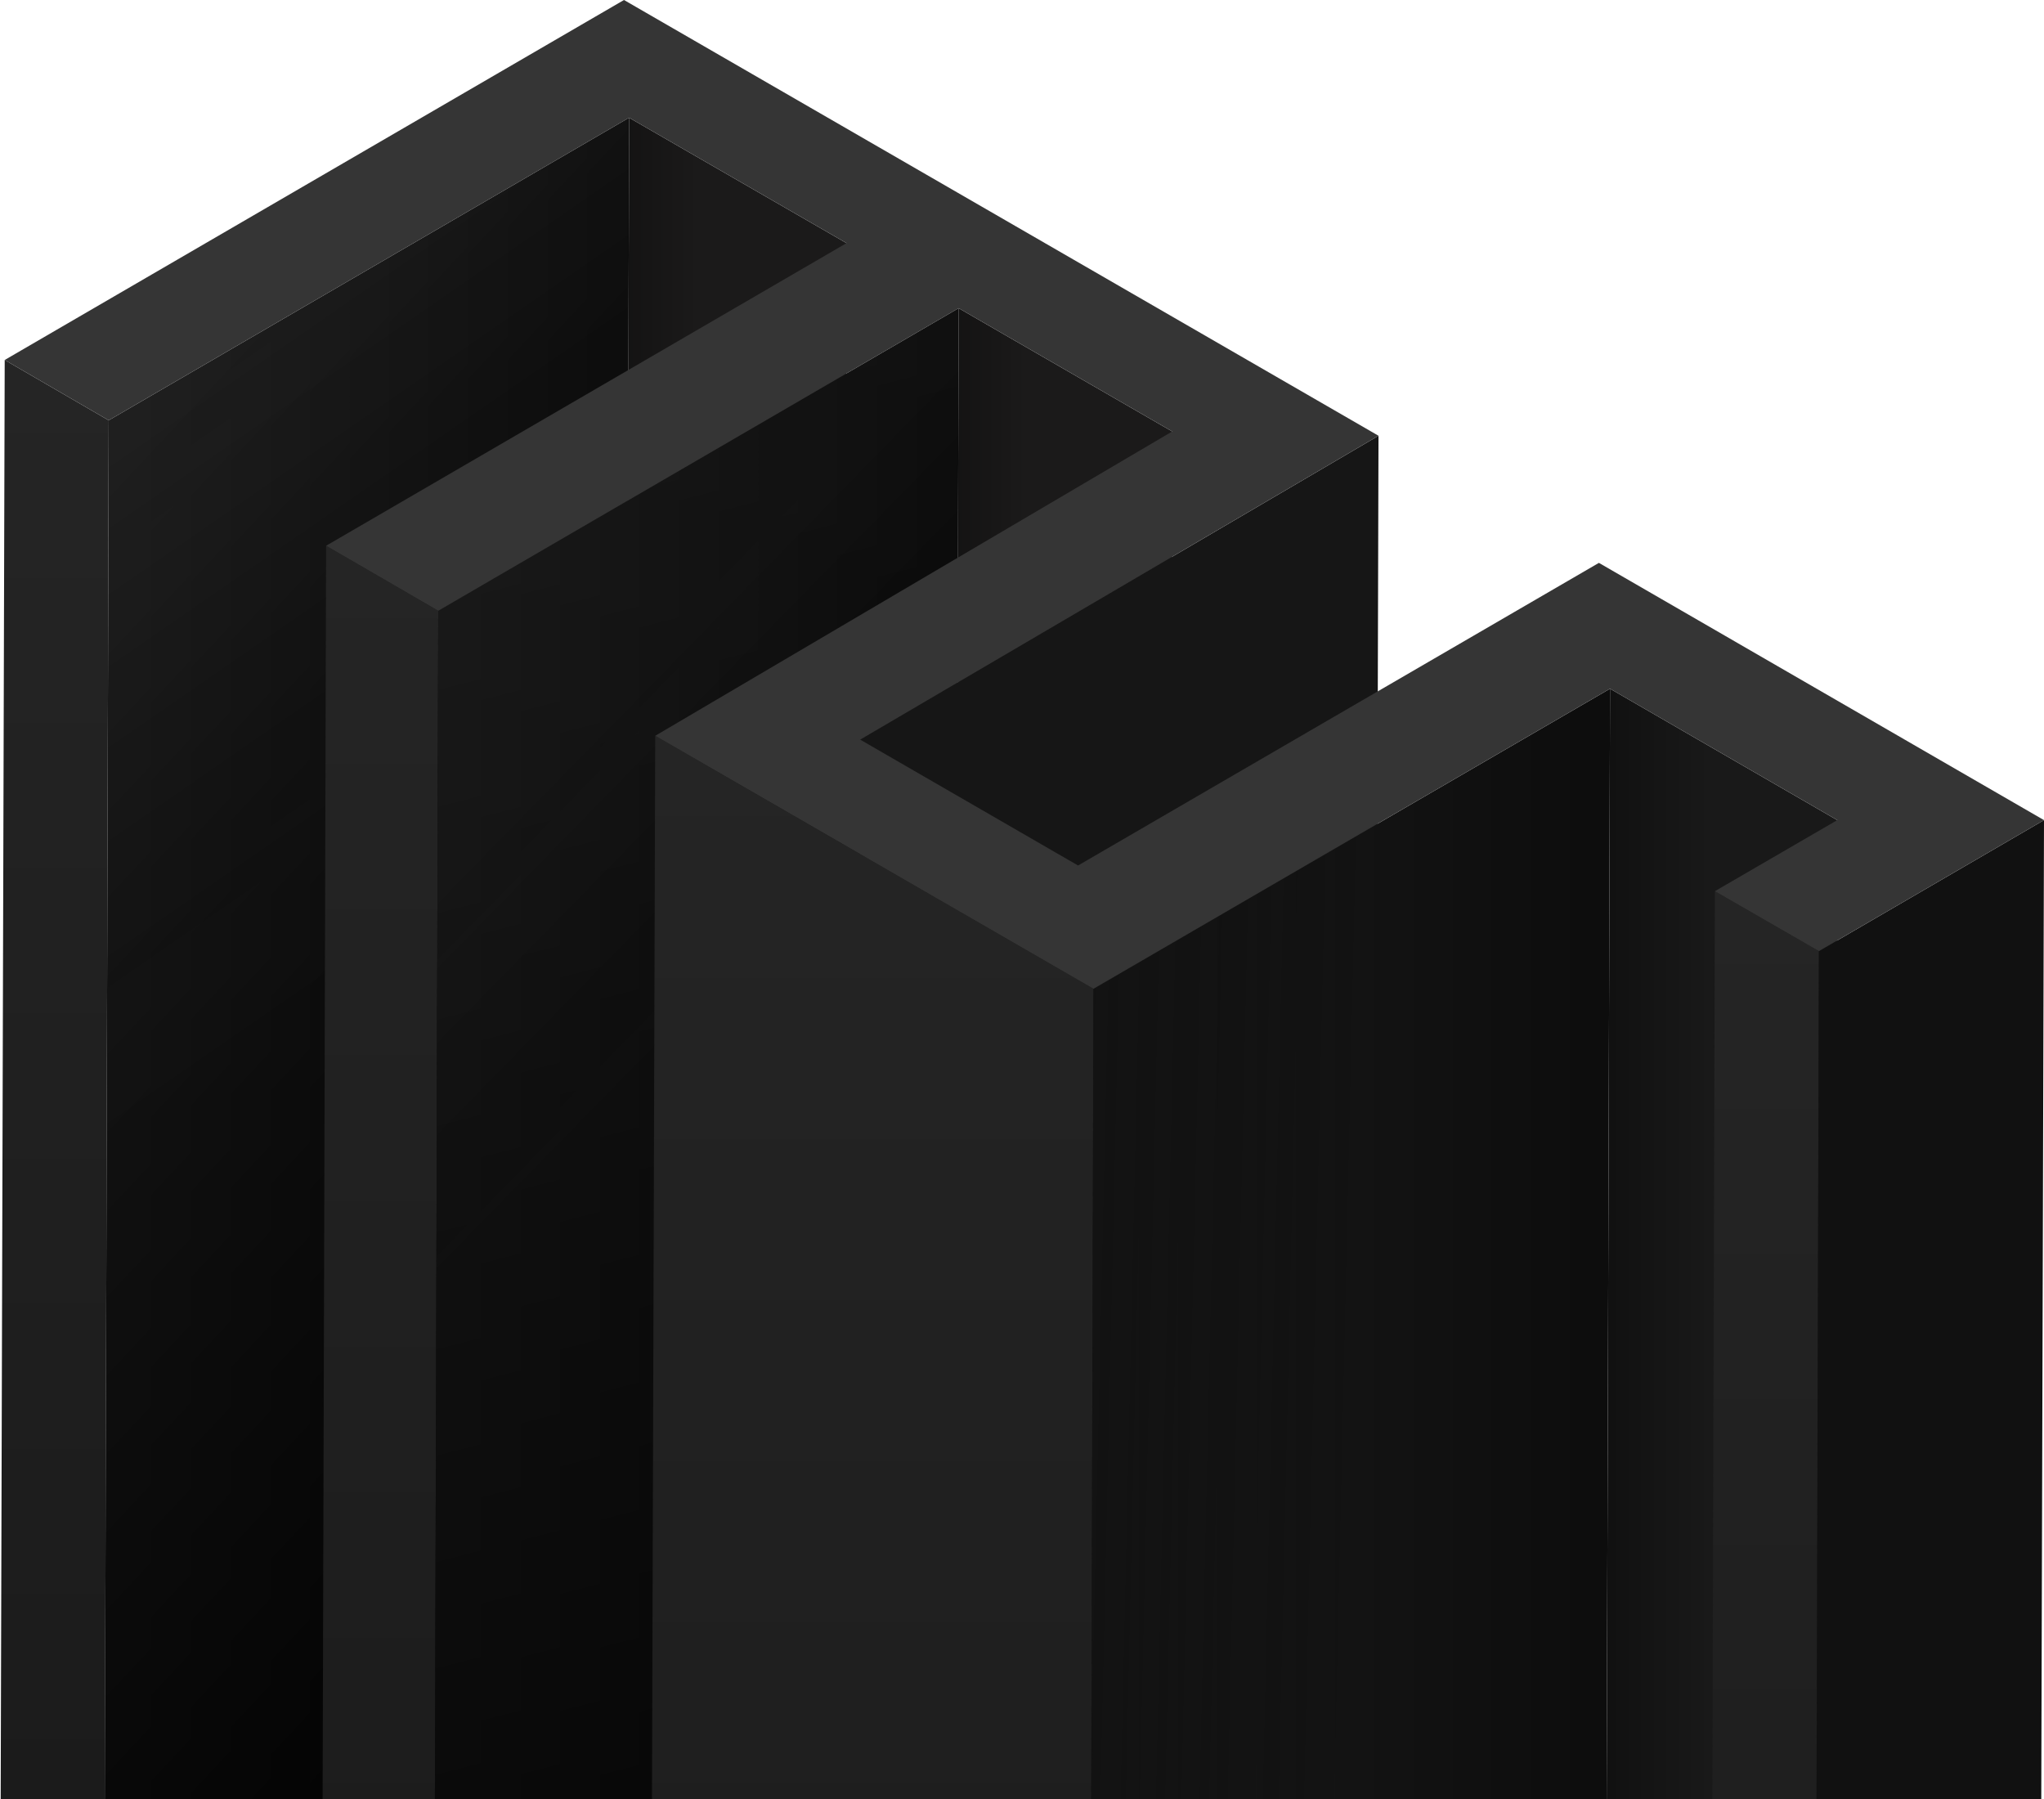
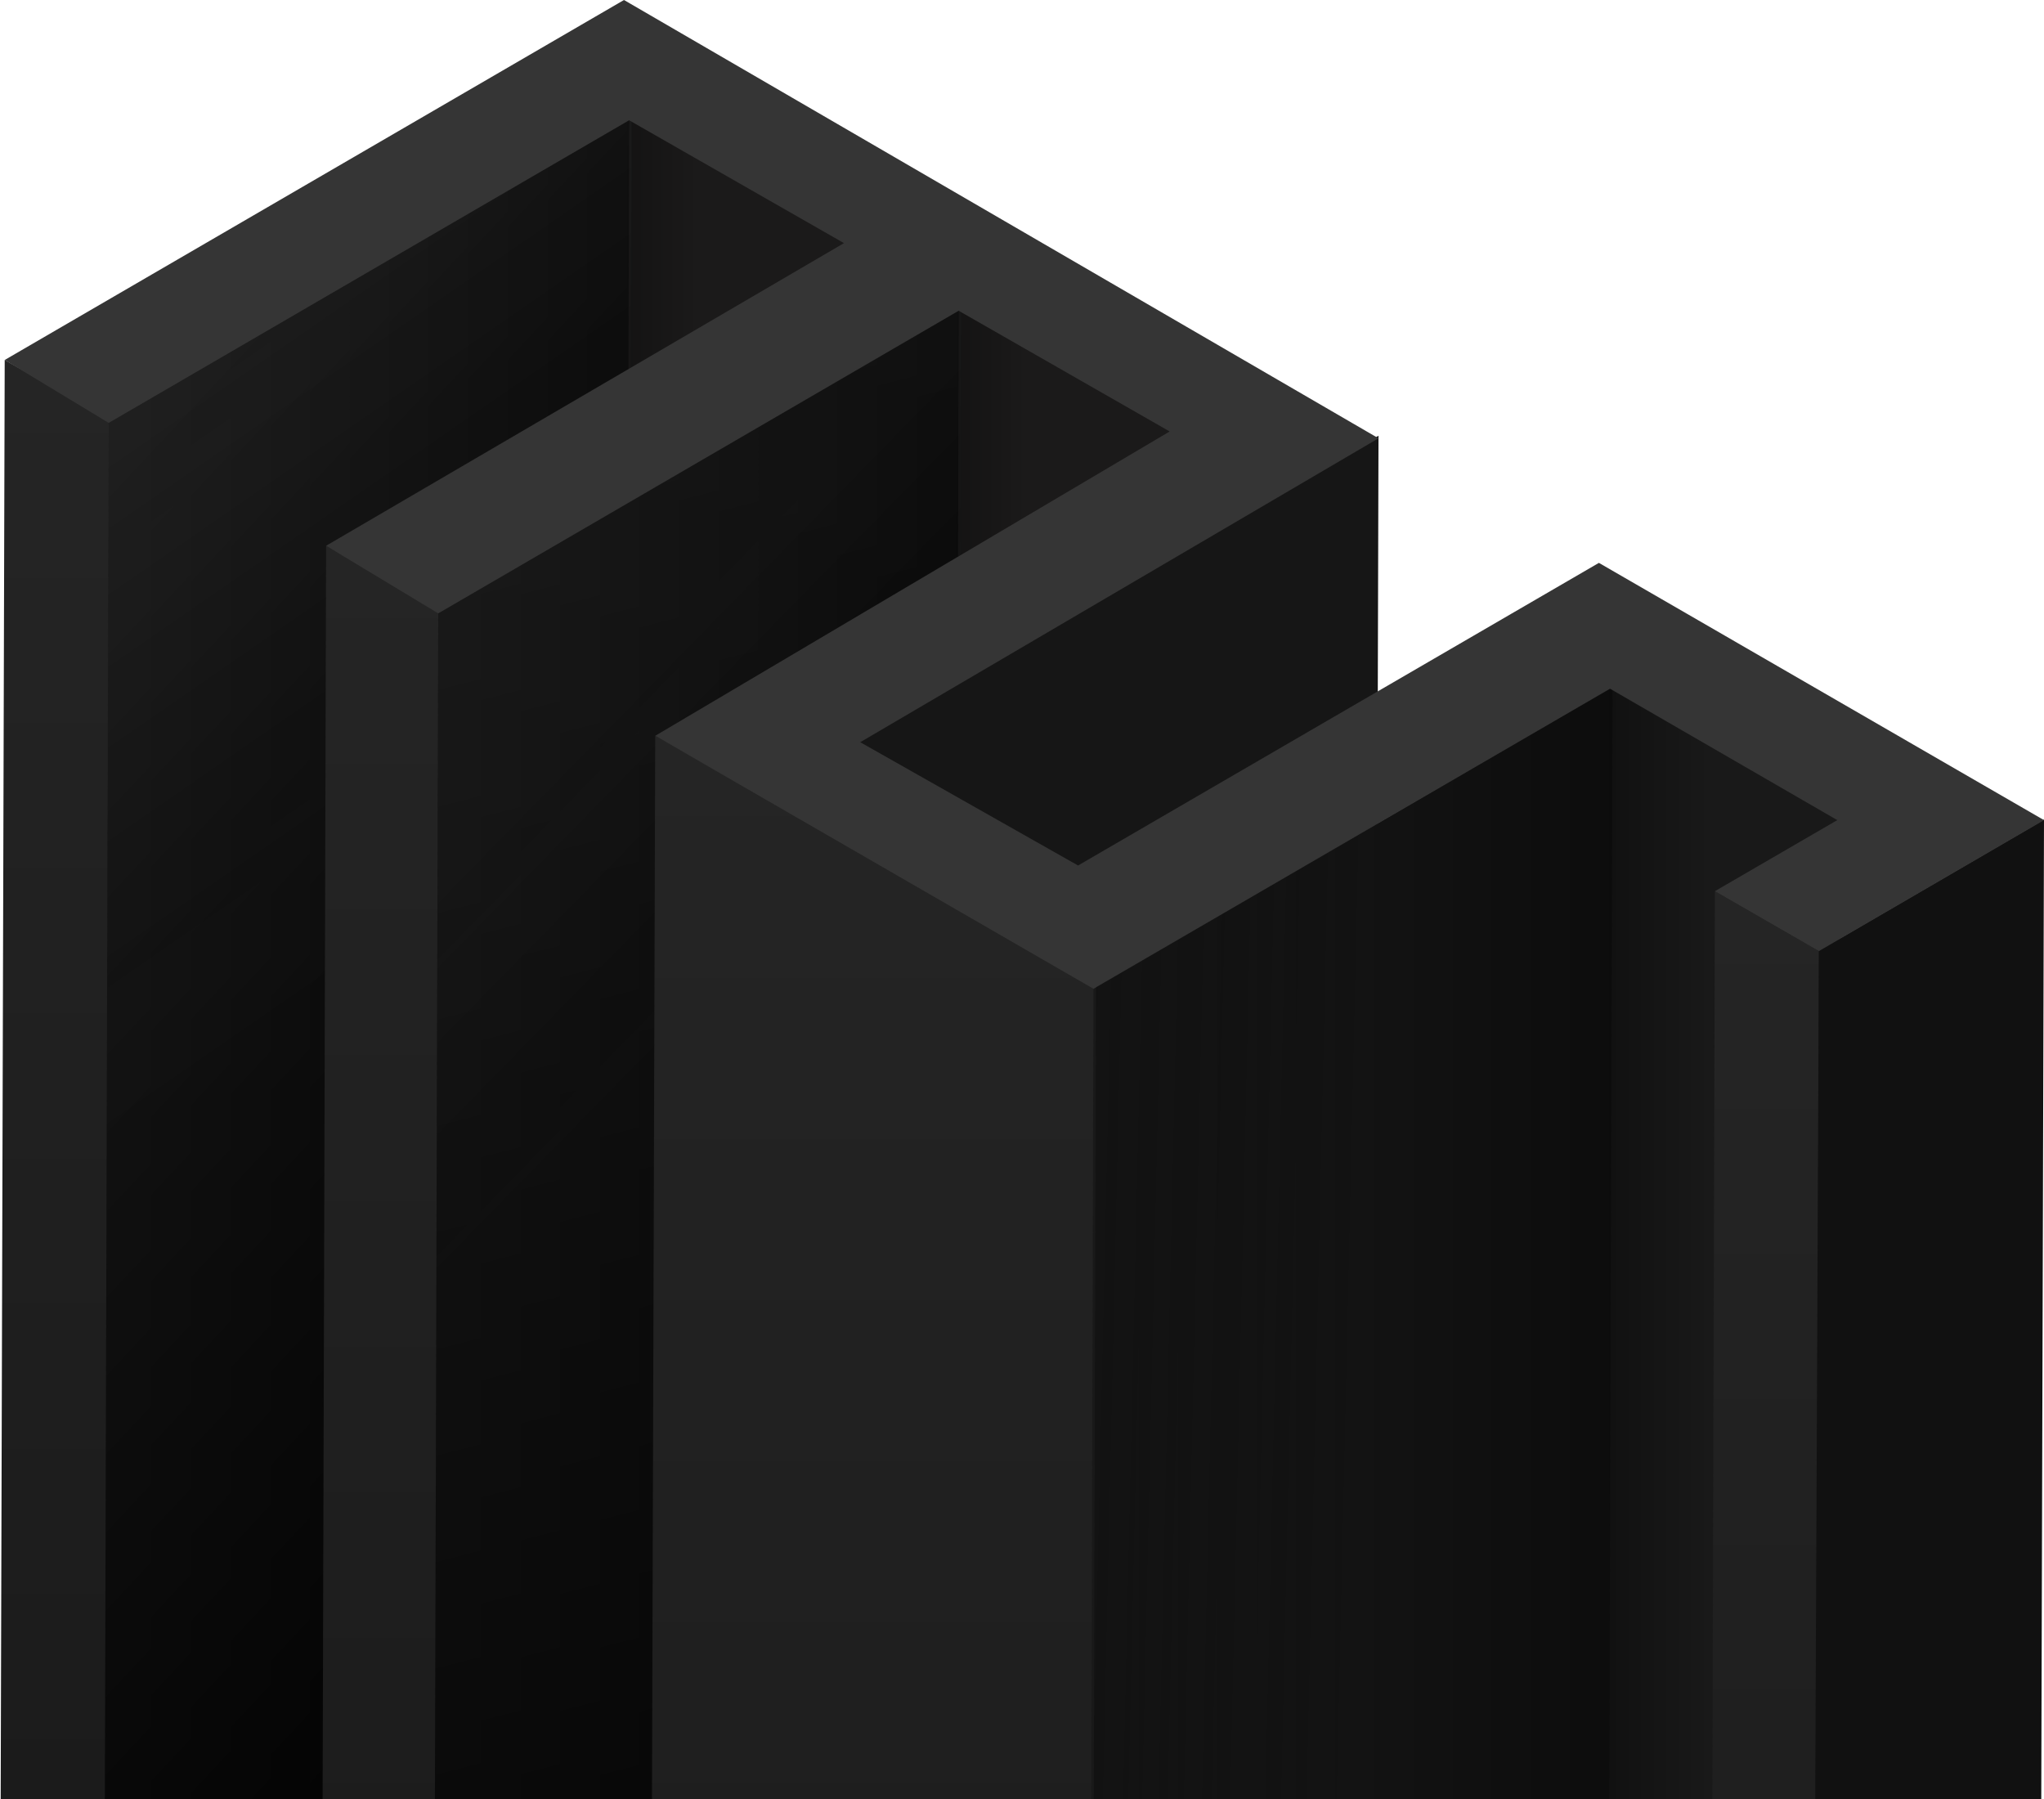
- <svg xmlns="http://www.w3.org/2000/svg" width="1600" height="1408" viewBox="0 0 1600 1408" fill="none">
-   <path d="M662.646 190.285L658.961 1506.87L488.777 1408.38L492.462 92.127L662.646 190.285Z" fill="url(#paint0_linear)" />
-   <path d="M85.092 328.979L81.407 1645.23L0 1598.33L3.685 281.743L85.092 328.979Z" fill="url(#paint1_linear)" />
-   <path d="M492.463 92.127L488.777 1408.38L81.407 1645.23L85.092 328.978L492.463 92.127Z" fill="url(#paint2_linear)" />
-   <path d="M492.463 92.127L488.777 1408.38L81.407 1645.23L85.092 328.978L492.463 92.127Z" fill="url(#paint3_linear)" fill-opacity="0.9" />
-   <path d="M492.463 92.127L488.777 1408.38L81.407 1645.23L85.092 328.978L492.463 92.127Z" fill="url(#paint4_linear)" fill-opacity="0.1" />
-   <path d="M917.587 337.688L913.902 1653.94L746.733 1557.45L750.418 241.206L917.587 337.688Z" fill="url(#paint5_linear)" />
-   <path d="M343.049 478.058L339.364 1794.31L251.592 1743.38L255.277 427.136L343.049 478.058Z" fill="url(#paint6_linear)" />
-   <path d="M750.419 241.206L746.734 1557.45L339.364 1794.3L343.049 478.057L750.419 241.206Z" fill="url(#paint7_linear)" />
-   <path d="M750.419 241.206L746.734 1557.45L339.364 1794.3L343.049 478.057L750.419 241.206Z" fill="url(#paint8_linear)" fill-opacity="0.9" />
-   <path d="M750.419 241.206L746.734 1557.45L339.364 1794.3L343.049 478.057L750.419 241.206Z" fill="url(#paint9_linear)" fill-opacity="0.1" />
-   <path d="M1079.06 341.038L1075.38 1657.29L669.682 1895.14L673.367 578.894L1079.06 341.038Z" fill="#161616" />
-   <path d="M1438.19 641.875L1434.51 1958.12L1256.28 1855.28L1260.3 539.028L1438.19 641.875Z" fill="url(#paint10_linear)" />
-   <path d="M1423.79 744.39L1420.1 2060.64L1338.69 2013.74L1342.38 697.489L1423.79 744.39Z" fill="url(#paint11_linear)" />
-   <path d="M1600 641.876L1596.31 1958.12L1420.1 2060.64L1423.79 744.389L1600 641.876Z" fill="#111111" />
-   <path d="M512.898 575.879L508.878 1892.13L852.261 2090.12L855.946 773.869L512.898 575.879Z" fill="url(#paint12_linear)" />
-   <path d="M1260.3 539.028L1256.28 1855.28L852.261 2090.12L855.946 773.869L1260.3 539.028Z" fill="url(#paint13_linear)" />
-   <path d="M1260.3 539.028L1256.28 1855.28L852.261 2090.12L855.946 773.869L1260.3 539.028Z" fill="url(#paint14_linear)" fill-opacity="0.9" />
-   <path d="M1600 641.876L1423.79 744.389L1342.38 697.487L1438.19 641.876L1260.3 539.028L855.947 773.869L512.898 575.879L917.588 337.688L750.419 241.206L343.049 478.057L255.277 427.136L662.647 190.285L492.463 92.127L85.093 328.978L3.686 281.742L488.443 0L1079.06 341.038L673.367 578.894L843.886 677.387L1251.59 440.536L1600 641.876Z" fill="#353535" />
-   <defs>
-     <linearGradient id="paint0_linear" x1="825.94" y1="1028.31" x2="334.147" y2="1028.31" gradientUnits="userSpaceOnUse">
-       <stop offset="0.568" stop-color="#1B1A1A" />
-       <stop offset="1" />
+ <svg xmlns="http://www.w3.org/2000/svg" id="svg115" version="1.1" fill="none" viewBox="0 0 1600 1408" height="1408" width="1600">
+   <path id="path2" fill="url(#paint0_linear)" d="M 662.646,190.285 658.961,1506.87 488.777,1408.38 490.462,90.127 Z" />
+   <path id="path4" fill="url(#paint1_linear)" d="M 87.093,328.978 83.407,1645.23 0,1598.33 3.685,281.743 Z" />
+   <path id="path6" fill="url(#paint2_linear)" d="M492.463 92.127L488.777 1408.38L81.407 1645.23L85.092 328.978L492.463 92.127Z" />
+   <path id="path8" fill-opacity="0.9" fill="url(#paint3_linear)" d="M492.463 92.127L488.777 1408.38L81.407 1645.23L85.092 328.978L492.463 92.127Z" />
+   <path id="path10" fill-opacity="0.1" fill="url(#paint4_linear)" d="M 494.463,90.127 488.777,1408.38 81.407,1645.23 85.092,328.978 Z" />
+   <path id="path12" fill="url(#paint5_linear)" d="M 917.587,337.688 913.902,1653.94 746.733,1557.45 748.418,239.206 Z" />
+   <path id="path14" fill="url(#paint6_linear)" d="M 345.049,478.058 341.364,1794.3 251.592,1743.38 255.277,427.136 Z" />
+   <path id="path16" fill="url(#paint7_linear)" d="M750.419 241.206L746.734 1557.45L339.364 1794.3L343.049 478.057L750.419 241.206Z" />
+   <path id="path18" fill-opacity="0.9" fill="url(#paint8_linear)" d="M750.419 241.206L746.734 1557.45L339.364 1794.3L343.049 478.057L750.419 241.206Z" />
+   <path id="path20" fill-opacity="0.1" fill="url(#paint9_linear)" d="M 752.419,239.206 746.734,1557.45 339.364,1794.3 343.049,478.057 Z" />
+   <path id="path22" fill="#161616" d="M1079.06 341.038L1075.38 1657.29L669.682 1895.14L673.367 578.894L1079.06 341.038Z" />
+   <path style="fill:url(#paint10_linear)" id="path24" fill="url(#paint10_linear)" d="m 1440.19,639.876 -5.68,1318.245 -178.23,-102.84 4.02,-1318.253 z" />
+   <path id="path26" fill="url(#paint11_linear)" d="M1423.79 744.39L1420.1 2060.64L1338.69 2013.74L1342.38 697.489L1423.79 744.39Z" />
+   <path style="stroke-width:1" id="path28" fill="#111111" d="m 1600,641.426 -3.69,1316.29 -178.21,102.524 5.69,-1316.297 z" />
+   <path id="path30" fill="url(#paint12_linear)" d="m 512.898,575.879 -4.02,1316.251 345.383,197.99 3.685,-1318.251 z" />
+   <path style="fill:url(#paint13_linear)" id="path32" fill="url(#paint13_linear)" d="m 1262.3,537.028 -4.02,1316.253 -406.019,236.839 3.685,-1316.251 z" />
+   <path style="fill:url(#paint14_linear)" id="path34" fill-opacity="0.9" fill="url(#paint14_linear)" d="m 1262.3,537.029 -4.02,1316.252 -404.019,234.84 3.685,-1316.251 z" />
+   <path id="path36" fill="#353535" d="m 1600,641.876 -176.21,102.513 -81.41,-46.902 95.81,-55.611 L 1260.3,539.028 855.947,773.869 512.898,575.879 915.588,337.688 750.419,243.206 343.049,480.057 255.277,427.136 660.647,190.285 492.463,94.127 85.093,330.978 3.686,281.742 488.443,0 1079.06,343.038 673.367,580.894 843.886,677.387 1251.59,440.536 Z" />
+   <defs id="defs113">
+     <linearGradient gradientUnits="userSpaceOnUse" y2="1028.31" x2="334.147" y1="1028.31" x1="825.94" id="paint0_linear">
+       <stop id="stop38" stop-color="#1B1A1A" offset="0.568" />
+       <stop id="stop40" offset="1" />
    </linearGradient>
-     <linearGradient id="paint1_linear" x1="42.546" y1="281.743" x2="42.546" y2="1645.23" gradientUnits="userSpaceOnUse">
-       <stop stop-color="#252525" />
-       <stop offset="1" stop-color="#191919" />
+     <linearGradient gradientUnits="userSpaceOnUse" y2="1645.23" x2="42.546" y1="281.743" x1="42.546" id="paint1_linear">
+       <stop id="stop43" stop-color="#252525" />
+       <stop id="stop45" stop-color="#191919" offset="1" />
    </linearGradient>
-     <linearGradient id="paint2_linear" x1="878.515" y1="1119.87" x2="-284.162" y2="1119.87" gradientUnits="userSpaceOnUse">
-       <stop />
-       <stop offset="0.667" stop-color="#191919" />
+     <linearGradient gradientUnits="userSpaceOnUse" y2="1119.87" x2="-284.162" y1="1119.87" x1="878.515" id="paint2_linear">
+       <stop id="stop48" />
+       <stop id="stop50" stop-color="#191919" offset="0.667" />
    </linearGradient>
-     <linearGradient id="paint3_linear" x1="-35.091" y1="484.607" x2="1812.59" y2="2211.31" gradientUnits="userSpaceOnUse">
-       <stop stop-opacity="0" />
-       <stop offset="0.379" />
+     <linearGradient gradientUnits="userSpaceOnUse" y2="2211.31" x2="1812.59" y1="484.607" x1="-35.091" id="paint3_linear">
+       <stop id="stop53" stop-opacity="0" />
+       <stop id="stop55" offset="0.379" />
    </linearGradient>
-     <linearGradient id="paint4_linear" x1="81.407" y1="92.127" x2="1026.23" y2="1457.94" gradientUnits="userSpaceOnUse">
-       <stop stop-color="#939393" />
-       <stop offset="0.479" stop-opacity="0" />
+     <linearGradient gradientUnits="userSpaceOnUse" y2="1457.94" x2="1026.23" y1="92.127" x1="81.407" id="paint4_linear">
+       <stop id="stop58" stop-color="#939393" />
+       <stop id="stop60" stop-opacity="0" offset="0.479" />
    </linearGradient>
-     <linearGradient id="paint5_linear" x1="1078.05" y1="1176.06" x2="594.785" y2="1176.06" gradientUnits="userSpaceOnUse">
-       <stop offset="0.568" stop-color="#1B1A1A" />
-       <stop offset="1" />
+     <linearGradient gradientUnits="userSpaceOnUse" y2="1176.06" x2="594.785" y1="1176.06" x1="1078.05" id="paint5_linear">
+       <stop id="stop63" stop-color="#1B1A1A" offset="0.568" />
+       <stop id="stop65" offset="1" />
    </linearGradient>
-     <linearGradient id="paint6_linear" x1="297.32" y1="427.136" x2="297.32" y2="1794.31" gradientUnits="userSpaceOnUse">
-       <stop stop-color="#252525" />
-       <stop offset="1" stop-color="#191919" />
+     <linearGradient gradientUnits="userSpaceOnUse" y2="1794.31" x2="297.32" y1="427.136" x1="297.32" id="paint6_linear">
+       <stop id="stop68" stop-color="#252525" />
+       <stop id="stop70" stop-color="#191919" offset="1" />
    </linearGradient>
-     <linearGradient id="paint7_linear" x1="1136.47" y1="1268.95" x2="-26.206" y2="1268.95" gradientUnits="userSpaceOnUse">
-       <stop />
-       <stop offset="0.667" stop-color="#191919" />
+     <linearGradient gradientUnits="userSpaceOnUse" y2="1268.95" x2="-26.206" y1="1268.95" x1="1136.47" id="paint7_linear">
+       <stop id="stop73" />
+       <stop id="stop75" stop-color="#191919" offset="0.667" />
    </linearGradient>
-     <linearGradient id="paint8_linear" x1="498.463" y1="121.432" x2="958.708" y2="1912.5" gradientUnits="userSpaceOnUse">
-       <stop stop-opacity="0" />
-       <stop offset="1" />
+     <linearGradient gradientUnits="userSpaceOnUse" y2="1912.5" x2="958.708" y1="121.432" x1="498.463" id="paint8_linear">
+       <stop id="stop78" stop-opacity="0" />
+       <stop id="stop80" offset="1" />
    </linearGradient>
-     <linearGradient id="paint9_linear" x1="617.279" y1="398.883" x2="1249.81" y2="1017.76" gradientUnits="userSpaceOnUse">
-       <stop stop-color="#333333" />
-       <stop offset="0.359" stop-opacity="0" />
+     <linearGradient gradientUnits="userSpaceOnUse" y2="1017.76" x2="1249.81" y1="398.883" x1="617.279" id="paint9_linear">
+       <stop id="stop83" stop-color="#333333" />
+       <stop id="stop85" stop-opacity="0" offset="0.359" />
    </linearGradient>
-     <linearGradient id="paint10_linear" x1="1609.04" y1="1478.09" x2="1094.5" y2="1478.09" gradientUnits="userSpaceOnUse">
-       <stop offset="0.526" stop-color="#191919" />
-       <stop offset="1" />
+     <linearGradient gradientTransform="translate(0,10e-4)" gradientUnits="userSpaceOnUse" y2="1478.09" x2="1094.5" y1="1478.09" x1="1609.04" id="paint10_linear">
+       <stop id="stop88" stop-color="#191919" offset="0.526" />
+       <stop id="stop90" offset="1" />
    </linearGradient>
-     <linearGradient id="paint11_linear" x1="1381.24" y1="697.489" x2="1381.24" y2="2060.64" gradientUnits="userSpaceOnUse">
-       <stop stop-color="#252525" />
-       <stop offset="1" stop-color="#191919" />
+     <linearGradient gradientUnits="userSpaceOnUse" y2="2060.64" x2="1381.24" y1="697.489" x1="1381.24" id="paint11_linear">
+       <stop id="stop93" stop-color="#252525" />
+       <stop id="stop95" stop-color="#191919" offset="1" />
    </linearGradient>
-     <linearGradient id="paint12_linear" x1="682.412" y1="575.879" x2="682.412" y2="2090.12" gradientUnits="userSpaceOnUse">
-       <stop stop-color="#252525" />
-       <stop offset="1" stop-color="#191919" />
+     <linearGradient gradientUnits="userSpaceOnUse" y2="2090.12" x2="682.412" y1="575.879" x1="682.412" id="paint12_linear">
+       <stop id="stop98" stop-color="#252525" />
+       <stop id="stop100" stop-color="#191919" offset="1" />
    </linearGradient>
-     <linearGradient id="paint13_linear" x1="1643.52" y1="1565.44" x2="489.373" y2="1565.44" gradientUnits="userSpaceOnUse">
-       <stop />
-       <stop offset="0.665" stop-color="#191919" />
+     <linearGradient gradientTransform="translate(2e-6)" gradientUnits="userSpaceOnUse" y2="1565.44" x2="489.373" y1="1565.44" x1="1643.52" id="paint13_linear">
+       <stop id="stop103" />
+       <stop id="stop105" stop-color="#191919" offset="0.665" />
    </linearGradient>
-     <linearGradient id="paint14_linear" x1="640.609" y1="1392.08" x2="1056.28" y2="1401.48" gradientUnits="userSpaceOnUse">
-       <stop stop-color="#151515" />
-       <stop offset="1" stop-opacity="0" />
+     <linearGradient gradientTransform="translate(1.99998,-1.999089)" gradientUnits="userSpaceOnUse" y2="1401.48" x2="1056.28" y1="1392.08" x1="640.609" id="paint14_linear">
+       <stop id="stop108" stop-color="#151515" />
+       <stop id="stop110" stop-opacity="0" offset="1" />
    </linearGradient>
  </defs>
</svg>
